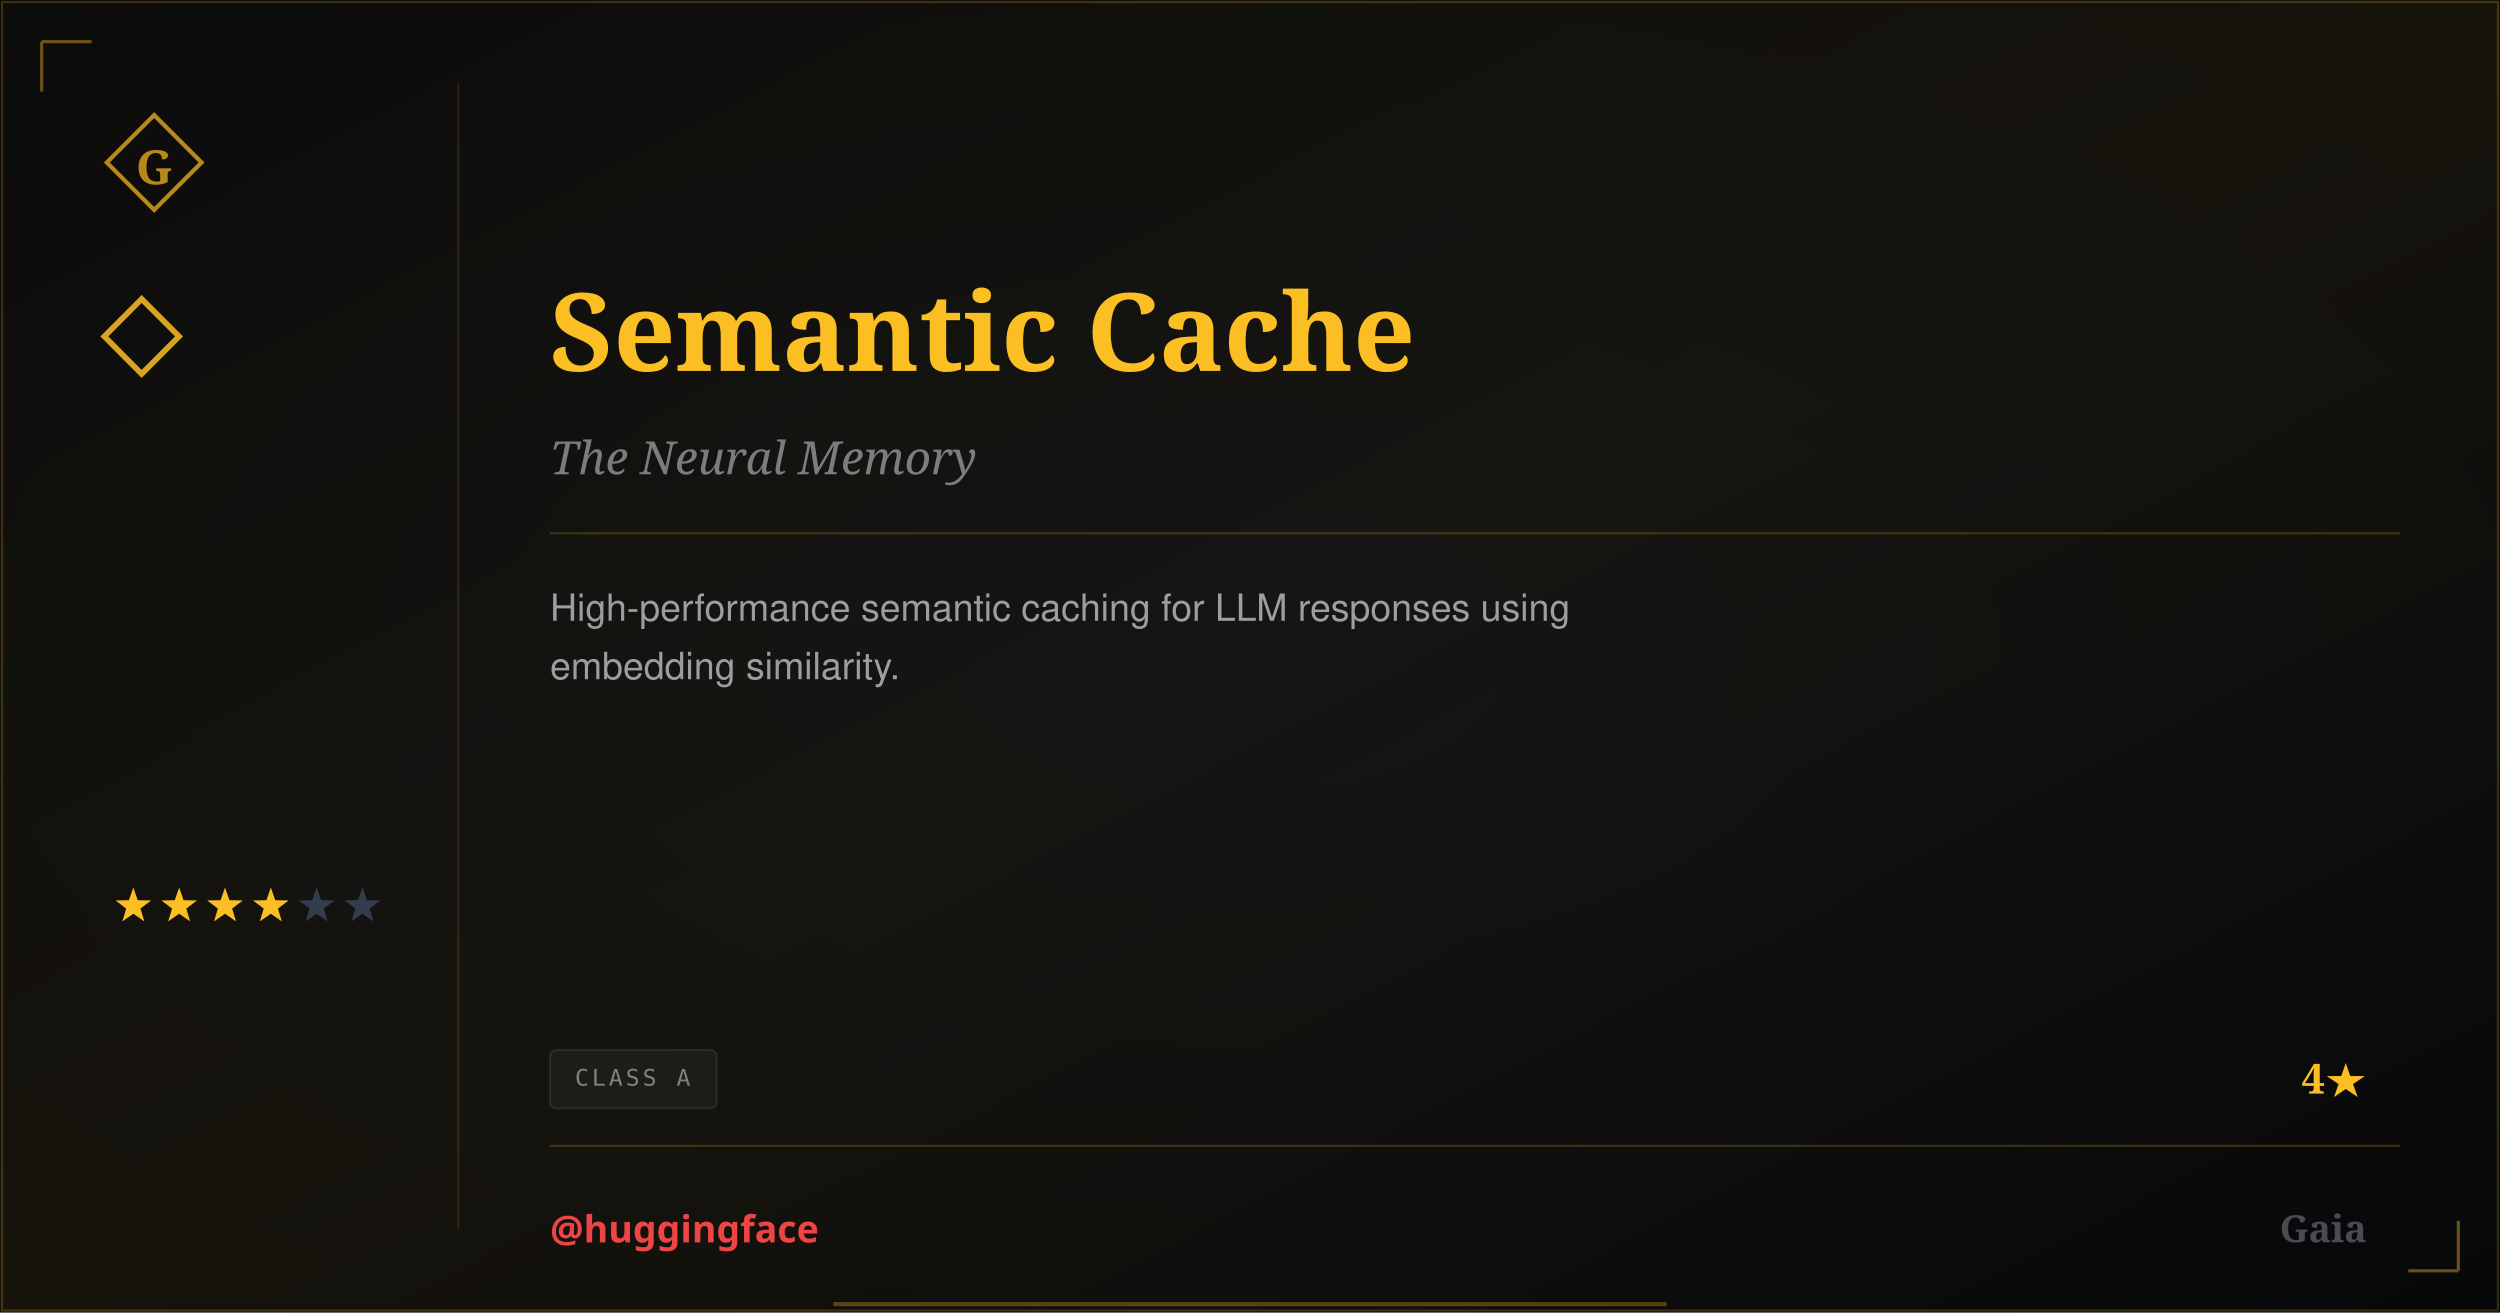
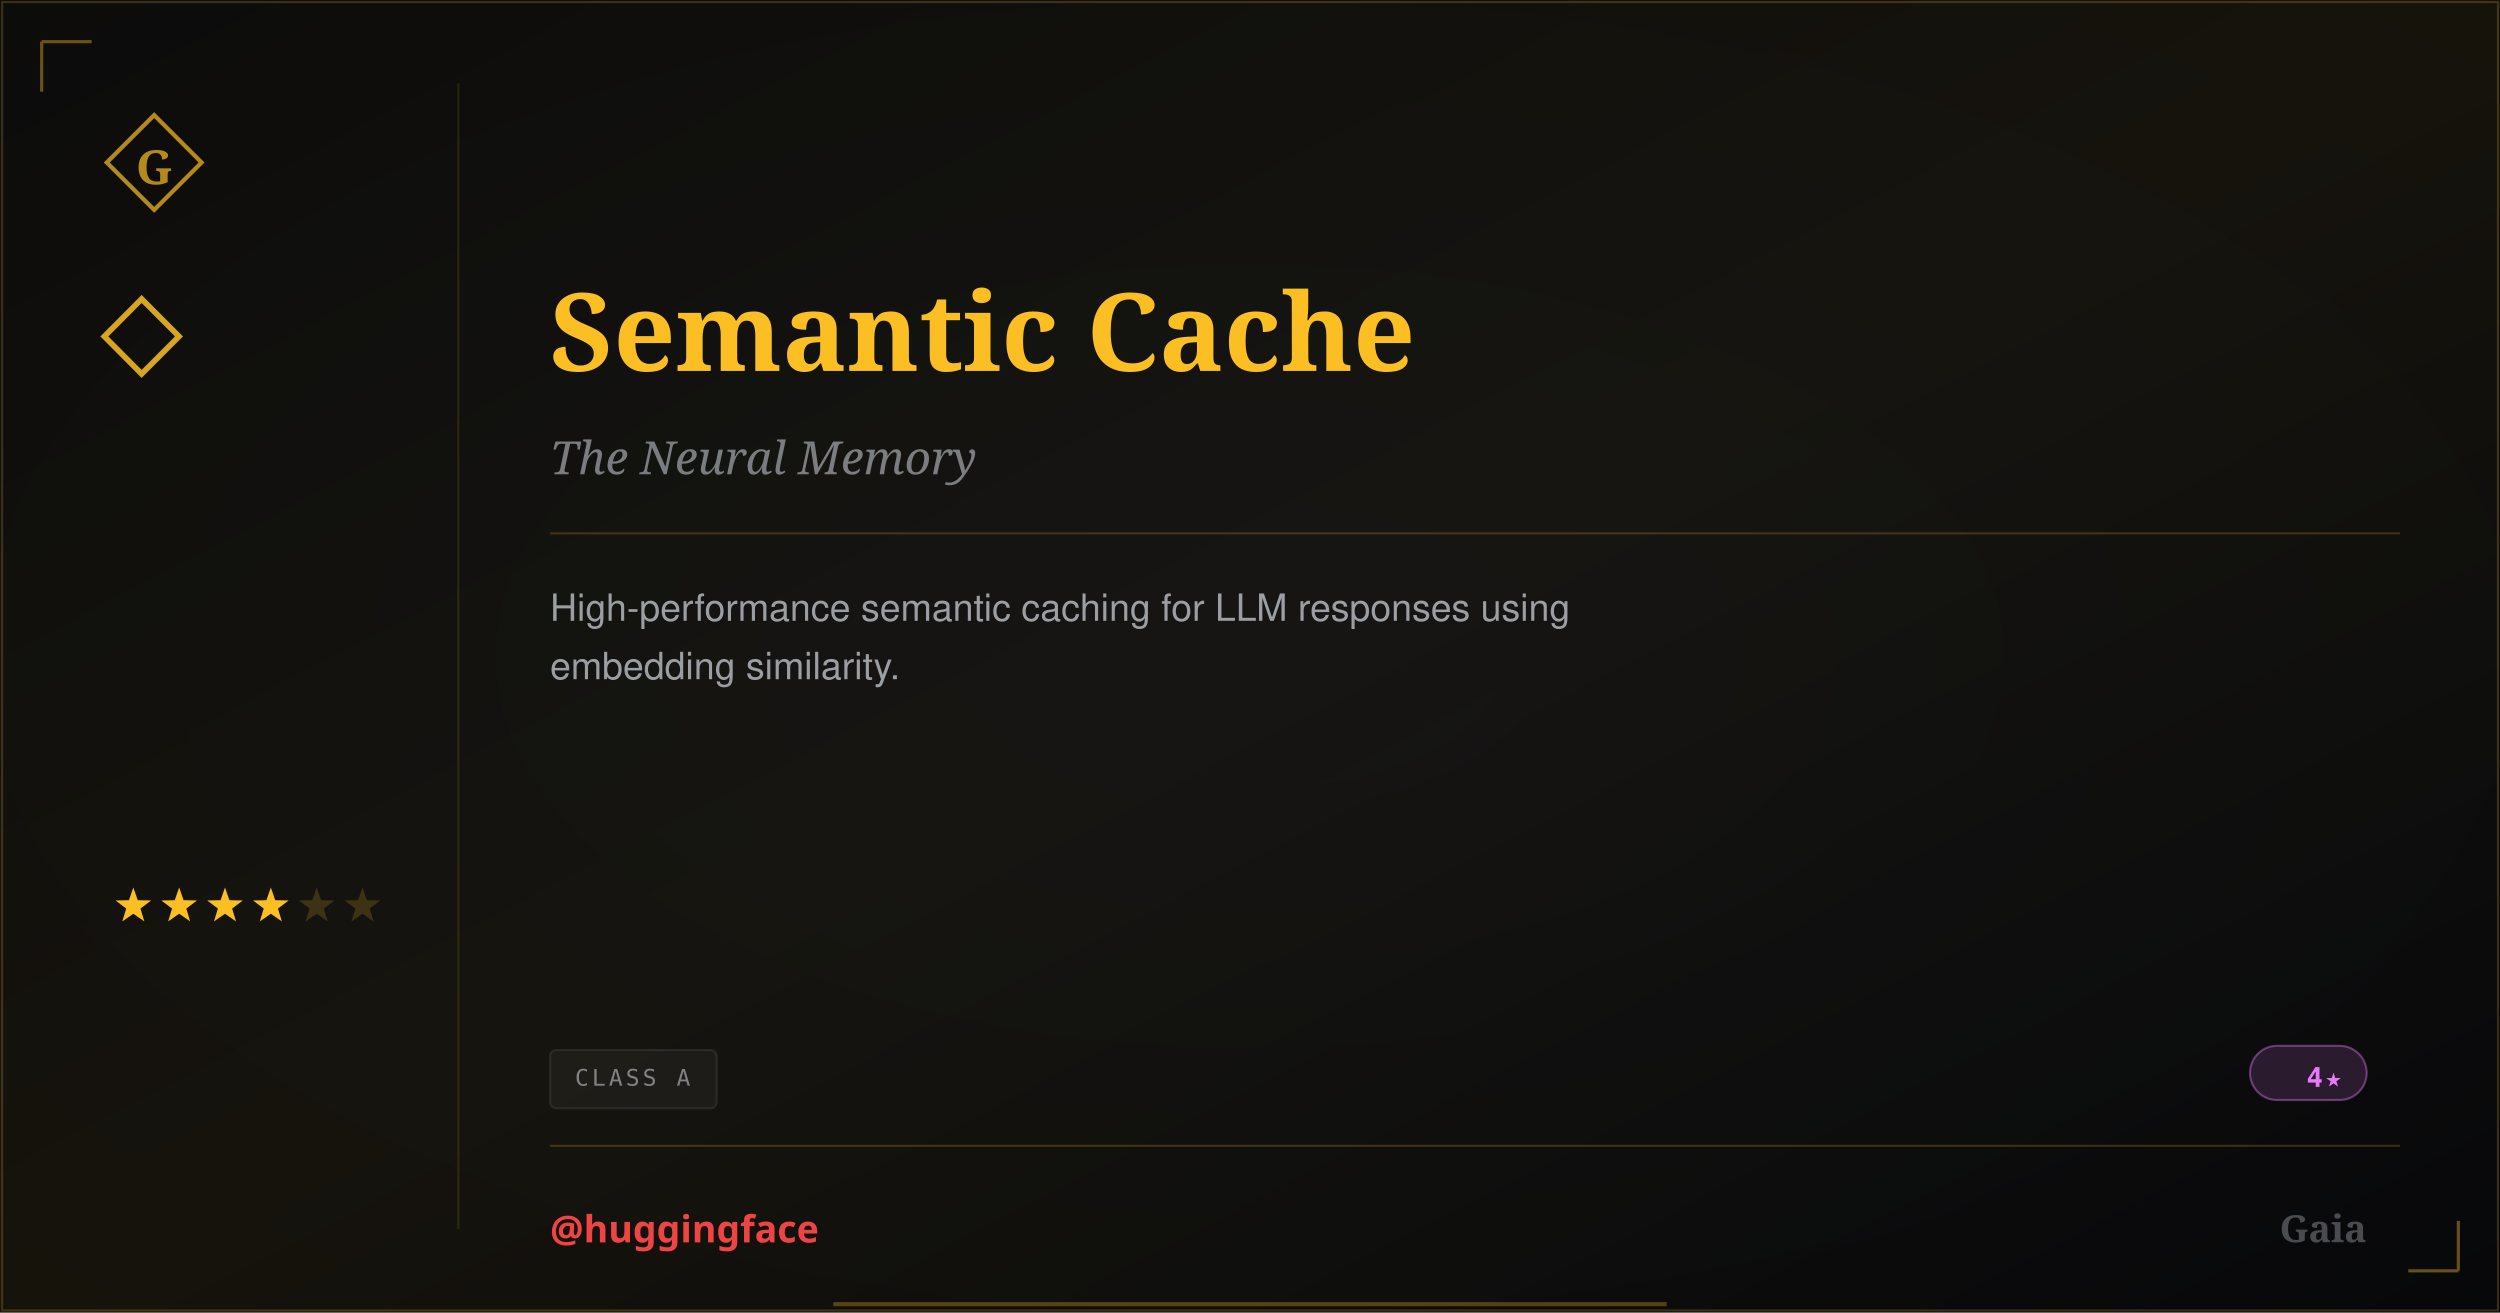
<svg xmlns="http://www.w3.org/2000/svg" width="1200" height="630" viewBox="0 0 1200 630">
  <defs>
    <linearGradient id="grad-huggingface-semantic-cache" x1="0" y1="0" x2="1" y2="1">
      <stop offset="0%" stop-color="#fbbf24" stop-opacity="0.04" />
      <stop offset="50%" stop-color="#fbbf24" stop-opacity="0.08" />
      <stop offset="100%" stop-color="#fbbf24" stop-opacity="0.02" />
    </linearGradient>
  </defs>
  <rect width="1200" height="630" fill="#030712" />
  <defs>
    <radialGradient id="vign-huggingface-semantic-cache" cx="50%" cy="50%" r="70%">
      <stop offset="0%" stop-color="transparent" />
      <stop offset="100%" stop-color="rgba(0,0,0,0.5)" />
    </radialGradient>
  </defs>
  <rect width="1200" height="630" fill="url(#vign-huggingface-semantic-cache)" />
  <rect width="1200" height="630" fill="url(#grad-huggingface-semantic-cache)" />
  <rect x="1" y="1" width="1198" height="628" fill="none" stroke="rgba(251,191,36,0.2)" stroke-width="1" />
  <path d="M 20 20 L 20 44 M 20 20 L 44 20" stroke="rgba(251,191,36,0.4)" stroke-width="1.5" fill="none" />
  <path d="M 1180 610 L 1180 586 M 1180 610 L 1156 610" stroke="rgba(251,191,36,0.4)" stroke-width="1.5" fill="none" />
  <svg x="48" y="52" width="52" height="52" viewBox="0 0 64 64">
    <path d="M 32 4 L 60 32 L 32 60 L 4 32 Z" fill="none" stroke="#fbbf24" stroke-width="2.5" stroke-linejoin="miter" opacity="0.7" />
    <text x="32" y="34" font-family="Georgia,serif" font-weight="600" font-size="28" fill="#fbbf24" text-anchor="middle" dominant-baseline="central" opacity="0.7">G</text>
  </svg>
  <text x="48" y="175" font-family="Georgia,serif" font-size="52" fill="#fbbf24" opacity="0.85">◇</text>
-   <polygon points="64.00,426.00 66.12,432.09 72.56,432.22 67.42,436.11 69.29,442.28 64.00,438.60 58.71,442.28 60.58,436.11 55.44,432.22 61.88,432.09" fill="#fbbf24" />
-   <polygon points="86.00,426.00 88.12,432.09 94.56,432.22 89.42,436.11 91.29,442.28 86.00,438.60 80.71,442.28 82.58,436.11 77.44,432.22 83.88,432.09" fill="#fbbf24" />
-   <polygon points="108.00,426.00 110.12,432.09 116.56,432.22 111.42,436.11 113.29,442.28 108.00,438.60 102.71,442.28 104.58,436.11 99.44,432.22 105.88,432.09" fill="#fbbf24" />
-   <polygon points="130.00,426.00 132.12,432.09 138.56,432.22 133.42,436.11 135.29,442.28 130.00,438.60 124.71,442.28 126.58,436.11 121.44,432.22 127.88,432.09" fill="#fbbf24" />
-   <polygon points="152.00,426.00 154.12,432.09 160.56,432.22 155.42,436.11 157.29,442.28 152.00,438.60 146.71,442.28 148.58,436.11 143.44,432.22 149.88,432.09" fill="#333d4d" />
-   <polygon points="174.00,426.00 176.12,432.09 182.56,432.22 177.42,436.11 179.29,442.28 174.00,438.60 168.71,442.28 170.58,436.11 165.44,432.22 171.88,432.09" fill="#333d4d" />
+   <polygon points="64.00,426.00 66.12,432.09 72.56,432.22 67.42,436.11 69.29,442.28 64.00,438.60 58.71,442.28 60.58,436.11 55.44,432.22 61.88,432.09" fill="#fbbf24" opacity="1" />
+   <polygon points="86.00,426.00 88.12,432.09 94.56,432.22 89.42,436.11 91.29,442.28 86.00,438.60 80.71,442.28 82.58,436.11 77.44,432.22 83.88,432.09" fill="#fbbf24" opacity="1" />
+   <polygon points="108.00,426.00 110.12,432.09 116.56,432.22 111.42,436.11 113.29,442.28 108.00,438.60 102.71,442.28 104.58,436.11 99.44,432.22 105.88,432.09" fill="#fbbf24" opacity="1" />
+   <polygon points="130.00,426.00 132.12,432.09 138.56,432.22 133.42,436.11 135.29,442.28 130.00,438.60 124.71,442.28 126.58,436.11 121.44,432.22 127.88,432.09" fill="#fbbf24" opacity="1" />
+   <polygon points="152.00,426.00 154.12,432.09 160.56,432.22 155.42,436.11 157.29,442.28 152.00,438.60 146.71,442.28 148.58,436.11 143.44,432.22 149.88,432.09" fill="#fbbf24" opacity="0.18" />
+   <polygon points="174.00,426.00 176.12,432.09 182.56,432.22 177.42,436.11 179.29,442.28 174.00,438.60 168.71,442.28 170.58,436.11 165.44,432.22 171.88,432.09" fill="#fbbf24" opacity="0.18" />
  <line x1="220" y1="40" x2="220" y2="590" stroke="rgba(251,191,36,0.12)" stroke-width="1" />
  <text x="264" y="160" font-family="EB Garamond,Georgia,serif" font-size="52" font-weight="600" fill="#fbbf24" dominant-baseline="middle">Semantic Cache</text>
  <text x="264" y="220" font-family="EB Garamond,Georgia,serif" font-size="22" font-style="italic" fill="rgba(226,232,240,0.5)" dominant-baseline="middle">The Neural Memory</text>
  <line x1="264" y1="256" x2="1152" y2="256" stroke="rgba(251,191,36,0.2)" stroke-width="1" />
  <text x="264" y="298" font-family="Bricolage Grotesque,Helvetica,Arial,sans-serif" font-size="18" fill="rgba(226,232,240,0.65)">
    <tspan x="264" dy="0">High-performance semantic caching for LLM responses using</tspan>
    <tspan x="264" dy="28">embedding similarity.</tspan>
  </text>
  <rect x="264" y="504" width="80" height="28" rx="3" fill="rgba(255,255,255,0.04)" stroke="rgba(255,255,255,0.08)" stroke-width="1" />
  <text x="276" y="518" font-family="monospace" font-size="11" letter-spacing="1.5" fill="rgba(226,232,240,0.5)" dominant-baseline="middle" text-transform="uppercase">CLASS A</text>
-   <text x="1136" y="518" font-family="EB Garamond,Georgia,serif" font-size="20" font-weight="600" fill="#fbbf24" text-anchor="end" dominant-baseline="middle">4★</text>
+   <rect x="1080" y="502" width="56" height="26" rx="13" fill="rgba(232,121,249,.15)" stroke="rgba(232,121,249,.4)" stroke-width="1" />
+   <text x="1124" y="518" font-family="'Departure Mono','JetBrains Mono',monospace" font-size="13" font-weight="600" letter-spacing="1.2" fill="#e879f9" text-anchor="end" dominant-baseline="middle">4★</text>
  <line x1="264" y1="550" x2="1152" y2="550" stroke="rgba(251,191,36,0.2)" stroke-width="1" />
  <text x="264" y="590" font-family="'Bricolage Grotesque',sans-serif" font-size="18" font-weight="600" fill="#ef4444" dominant-baseline="middle">@huggingface</text>
  <text x="1136" y="590" font-family="EB Garamond,Georgia,serif" font-size="18" font-weight="600" fill="rgba(226,232,240,0.3)" text-anchor="end" dominant-baseline="middle">Gaia</text>
  <line x1="400" y1="626" x2="800" y2="626" stroke="#fbbf24" stroke-width="2" stroke-opacity="0.3" />
</svg>
